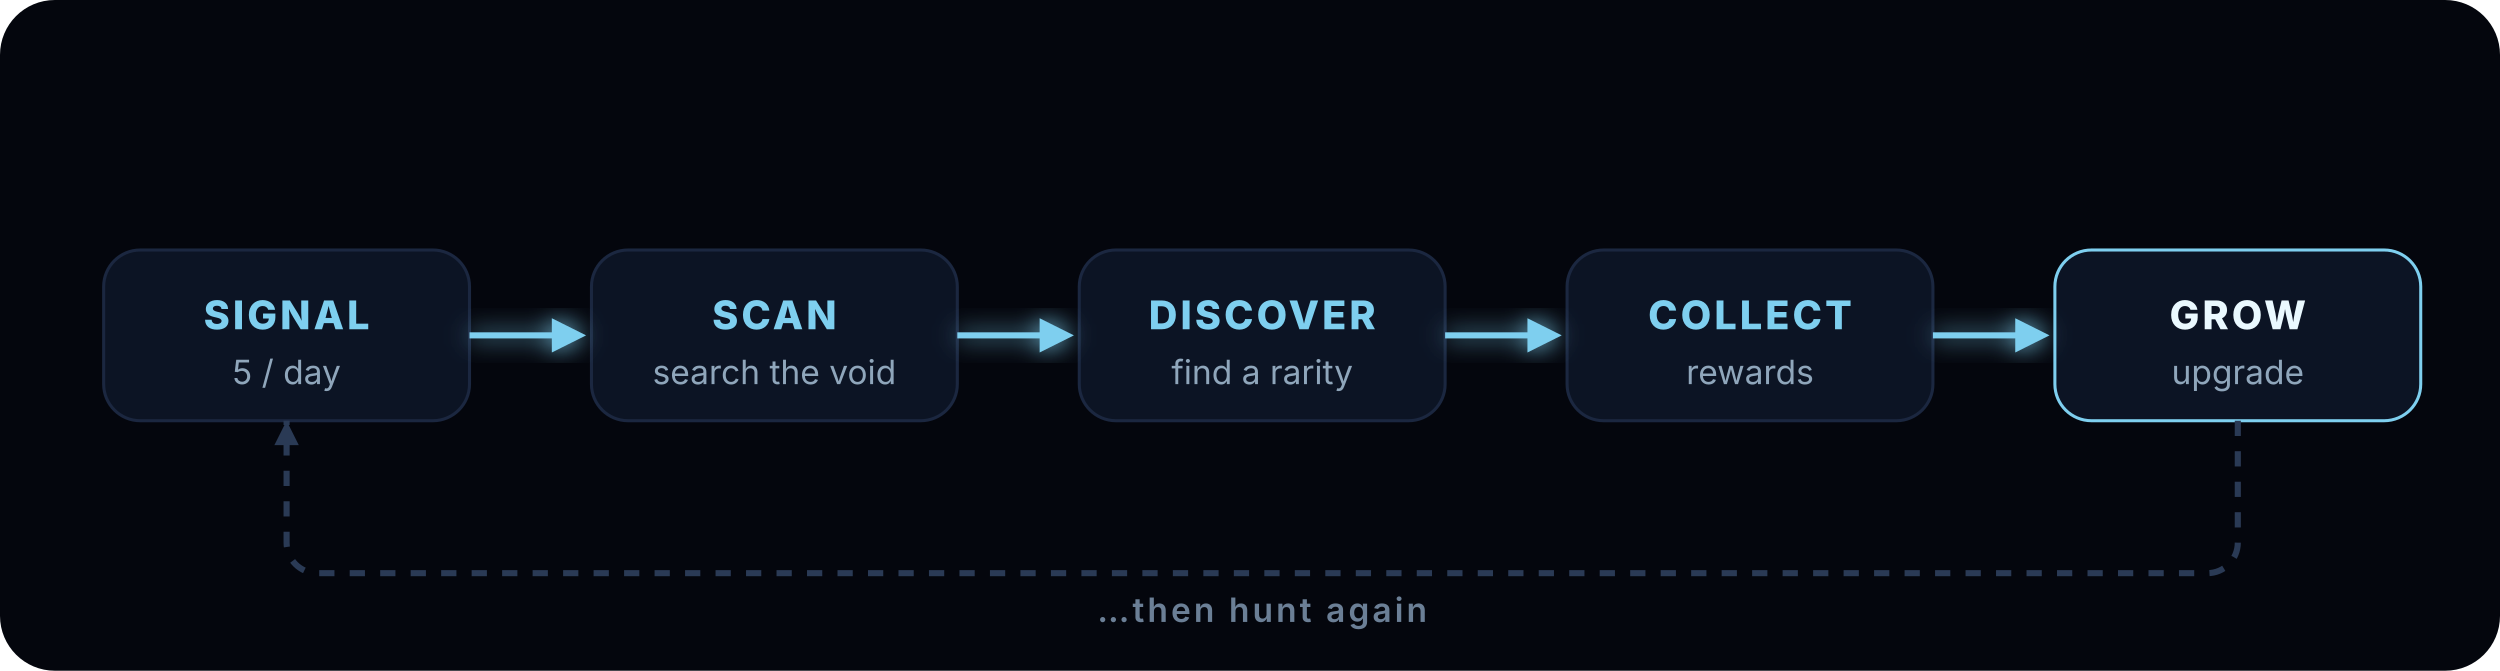
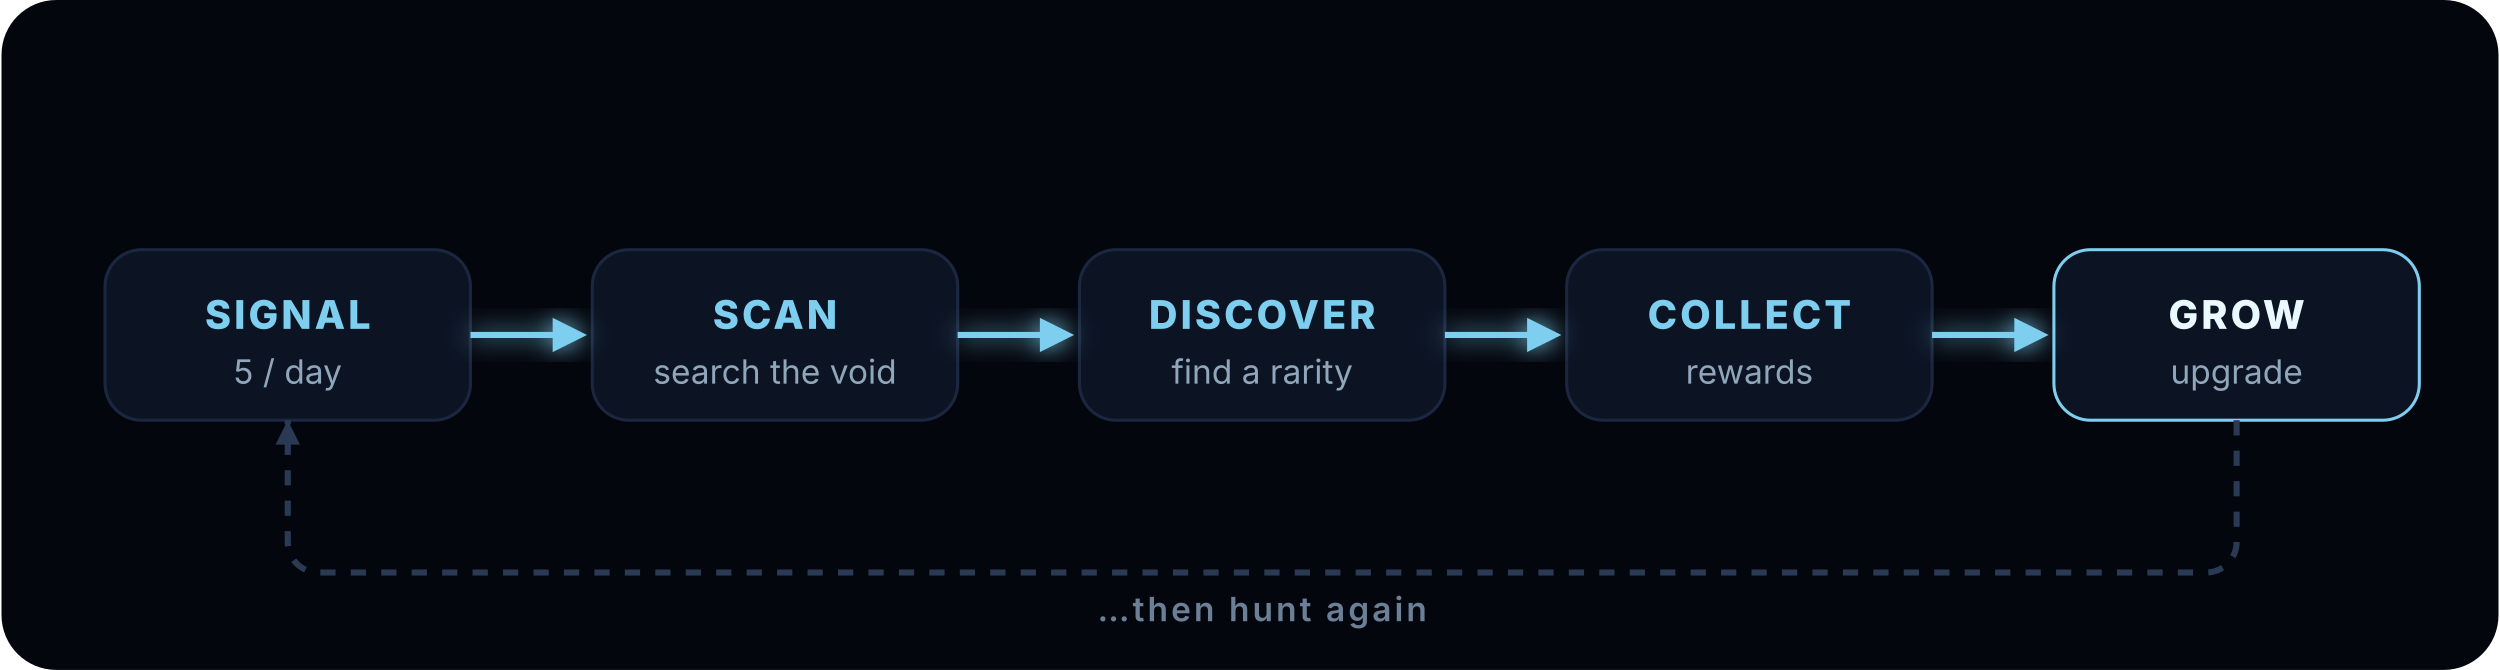
- <svg xmlns="http://www.w3.org/2000/svg" viewBox="0 0 820 220" role="img" aria-labelledby="lt ld" font-family="'Inter','Helvetica Neue',Arial,sans-serif">
+ <svg xmlns="http://www.w3.org/2000/svg" viewBox="0 0 820 220" width="1280" height="343" role="img" aria-labelledby="lt ld" font-family="'Inter','Helvetica Neue',Arial,sans-serif">
  <defs>
    <filter id="g2" x="-60%" y="-60%" width="220%" height="220%">
      <feGaussianBlur stdDeviation="4" result="b" />
      <feMerge>
        <feMergeNode in="b" />
        <feMergeNode in="SourceGraphic" />
      </feMerge>
    </filter>
  </defs>
  <rect x="0" y="0" width="820" height="220" rx="18" fill="#04060d" />
  <g>
    <g>
      <rect x="34" y="82" width="120" height="56" rx="12" fill="#0c1424" stroke="#1b2740" />
      <text x="94" y="108" text-anchor="middle" fill="#7ECFEF" font-size="13" font-weight="800" letter-spacing="1">SIGNAL</text>
      <text x="94" y="126" text-anchor="middle" fill="#8FA6BB" font-size="11">5 / day</text>
    </g>
    <g>
      <rect x="194" y="82" width="120" height="56" rx="12" fill="#0c1424" stroke="#1b2740" />
      <text x="254" y="108" text-anchor="middle" fill="#7ECFEF" font-size="13" font-weight="800" letter-spacing="1">SCAN</text>
      <text x="254" y="126" text-anchor="middle" fill="#8FA6BB" font-size="11">search the void</text>
    </g>
    <g>
      <rect x="354" y="82" width="120" height="56" rx="12" fill="#0c1424" stroke="#1b2740" />
      <text x="414" y="108" text-anchor="middle" fill="#7ECFEF" font-size="13" font-weight="800" letter-spacing="1">DISCOVER</text>
      <text x="414" y="126" text-anchor="middle" fill="#8FA6BB" font-size="11">find a rarity</text>
    </g>
    <g>
      <rect x="514" y="82" width="120" height="56" rx="12" fill="#0c1424" stroke="#1b2740" />
      <text x="574" y="108" text-anchor="middle" fill="#7ECFEF" font-size="13" font-weight="800" letter-spacing="1">COLLECT</text>
      <text x="574" y="126" text-anchor="middle" fill="#8FA6BB" font-size="11">rewards</text>
    </g>
    <g>
      <rect x="674" y="82" width="120" height="56" rx="12" fill="#0c1424" stroke="#7ECFEF" />
      <text x="734" y="108" text-anchor="middle" fill="#EAF9FF" font-size="13" font-weight="800" letter-spacing="1">GROW</text>
      <text x="734" y="126" text-anchor="middle" fill="#8FA6BB" font-size="11">upgrade</text>
    </g>
    <g stroke="#7ECFEF" stroke-width="2" fill="#7ECFEF" filter="url(#g2)">
      <line x1="154" y1="110" x2="190" y2="110" />
      <path d="M190 110 l-8 -4 v8 z" />
      <line x1="314" y1="110" x2="350" y2="110" />
      <path d="M350 110 l-8 -4 v8 z" />
      <line x1="474" y1="110" x2="510" y2="110" />
      <path d="M510 110 l-8 -4 v8 z" />
      <line x1="634" y1="110" x2="670" y2="110" />
      <path d="M670 110 l-8 -4 v8 z" />
    </g>
    <path d="M734 138 v40 a10 10 0 0 1 -10 10 H104 a10 10 0 0 1 -10 -10 v-40" fill="none" stroke="#2a3a55" stroke-width="2" stroke-dasharray="5 5" />
    <path d="M94 138 l-4 8 h8 z" fill="#2a3a55" />
    <text x="414" y="204" text-anchor="middle" fill="#6b7f96" font-size="11" font-weight="600" letter-spacing="1">…then hunt again</text>
  </g>
</svg>
